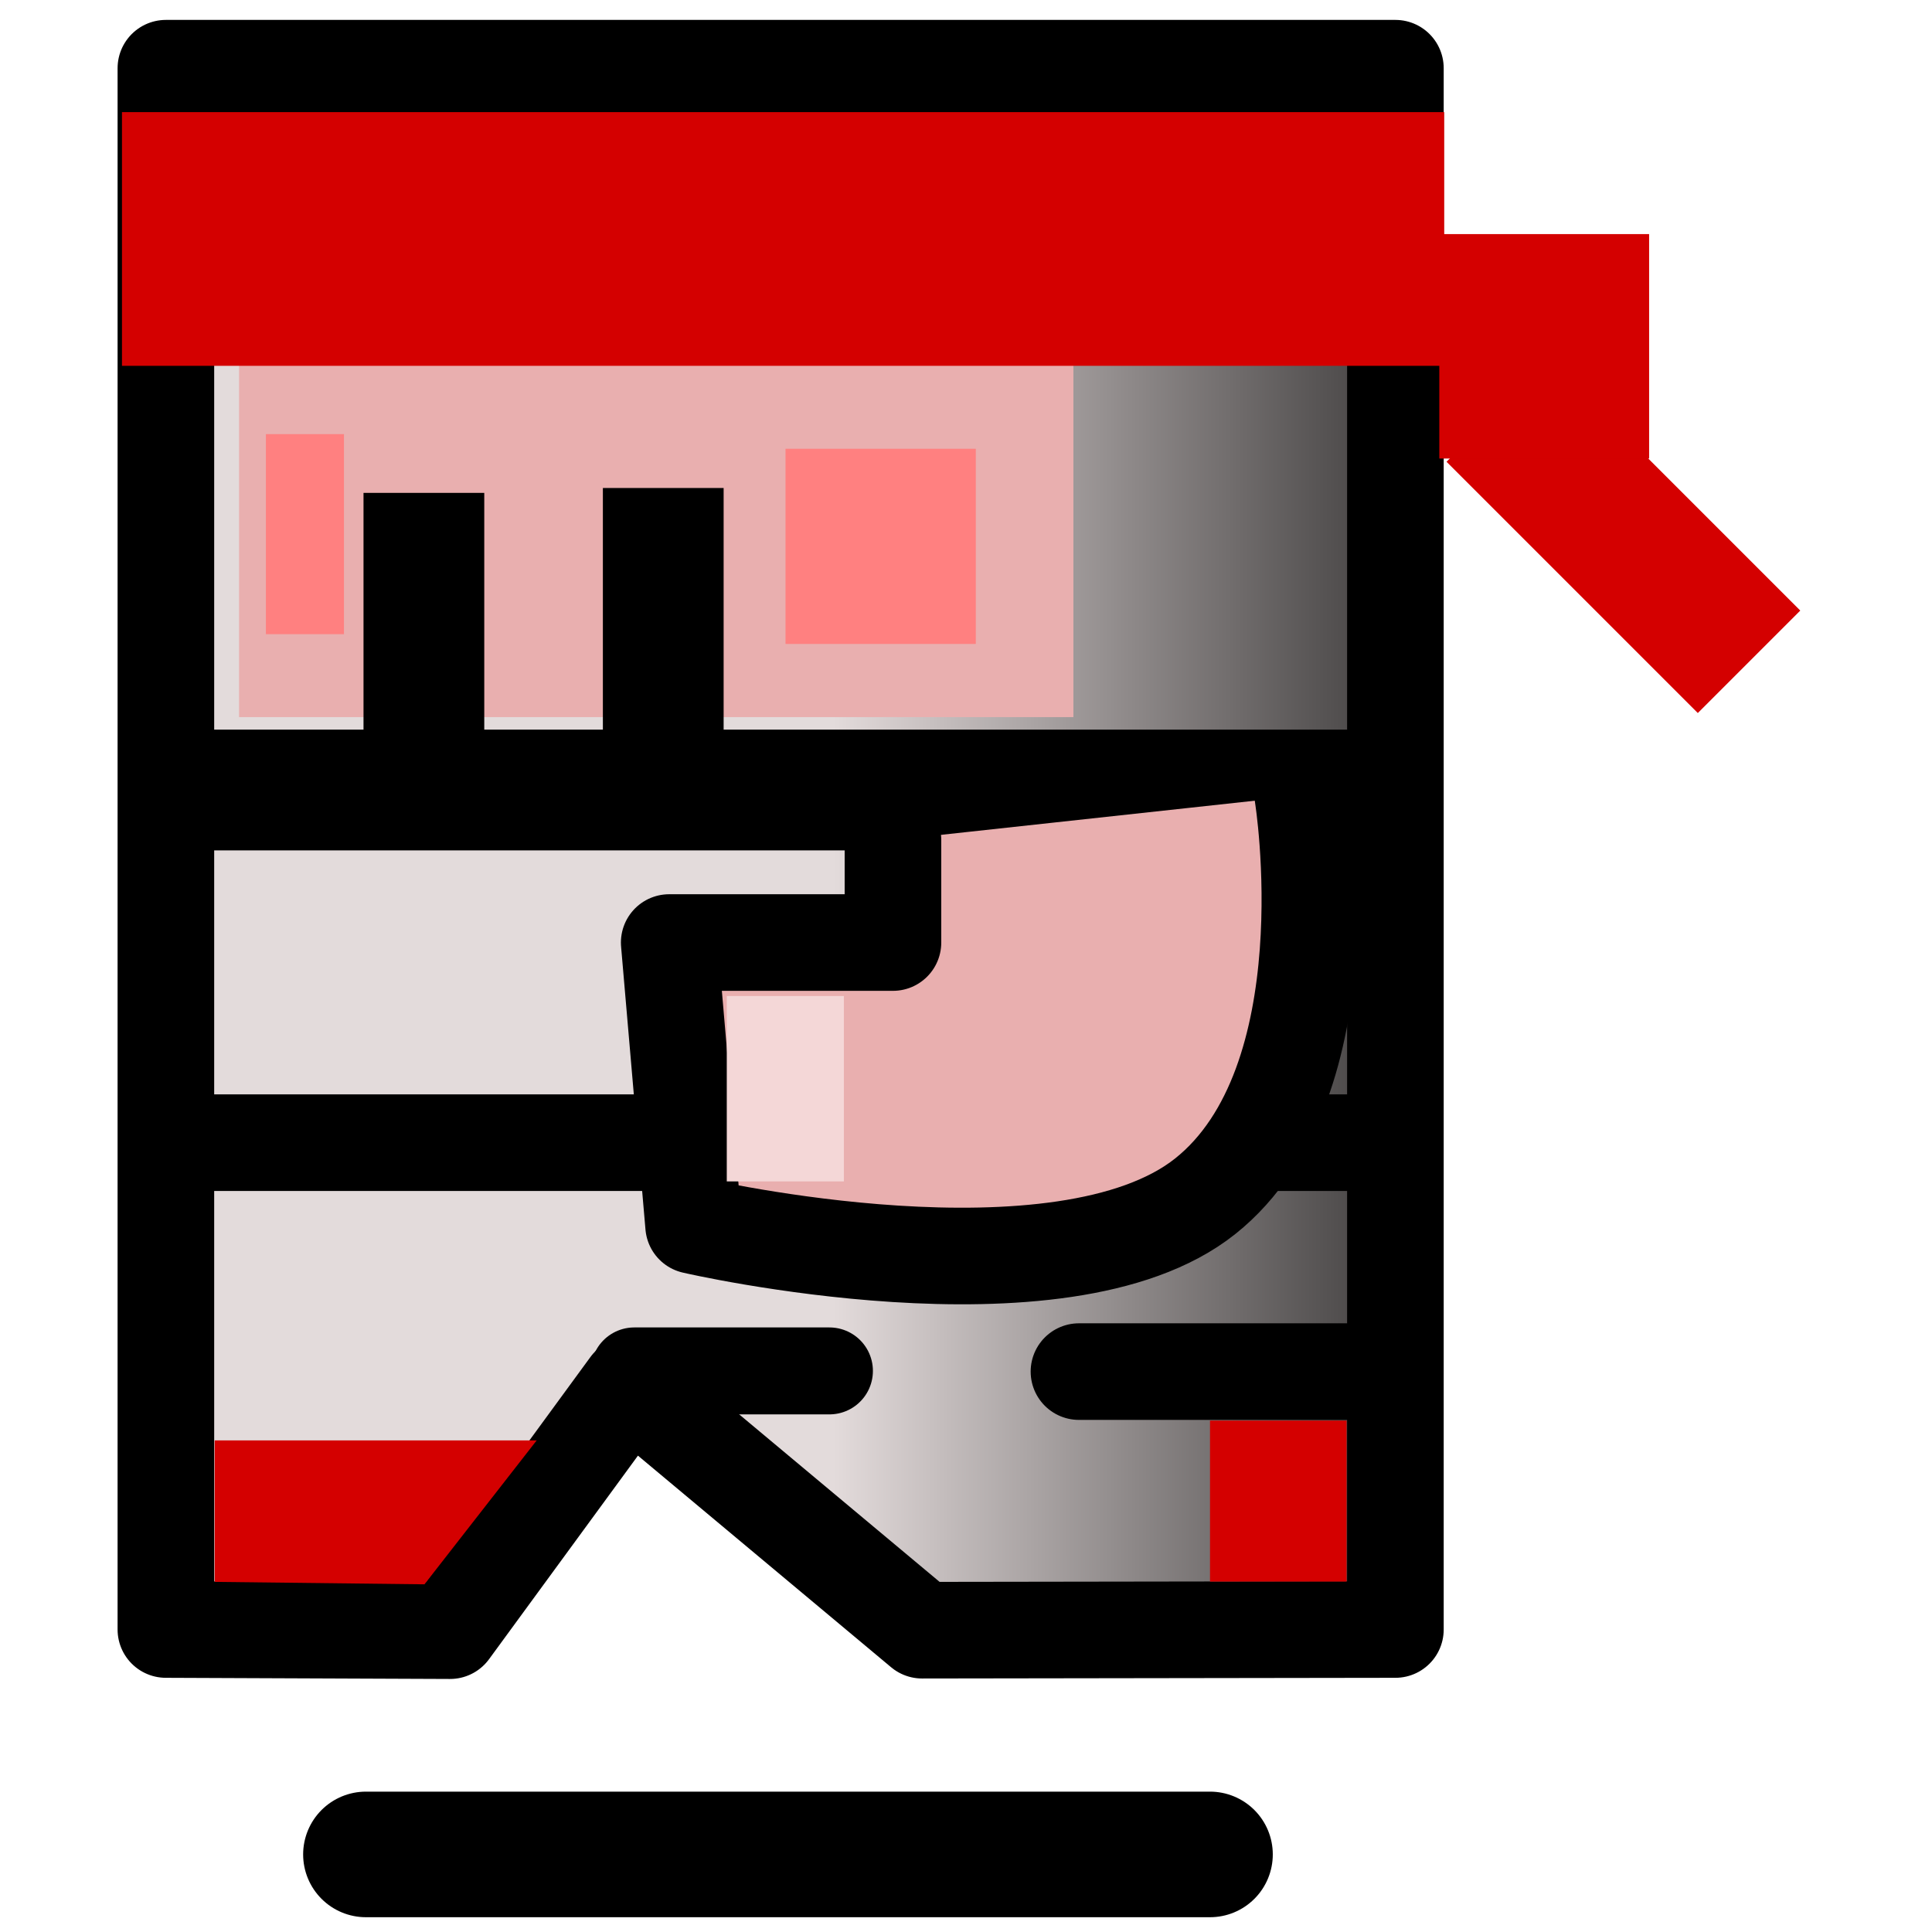
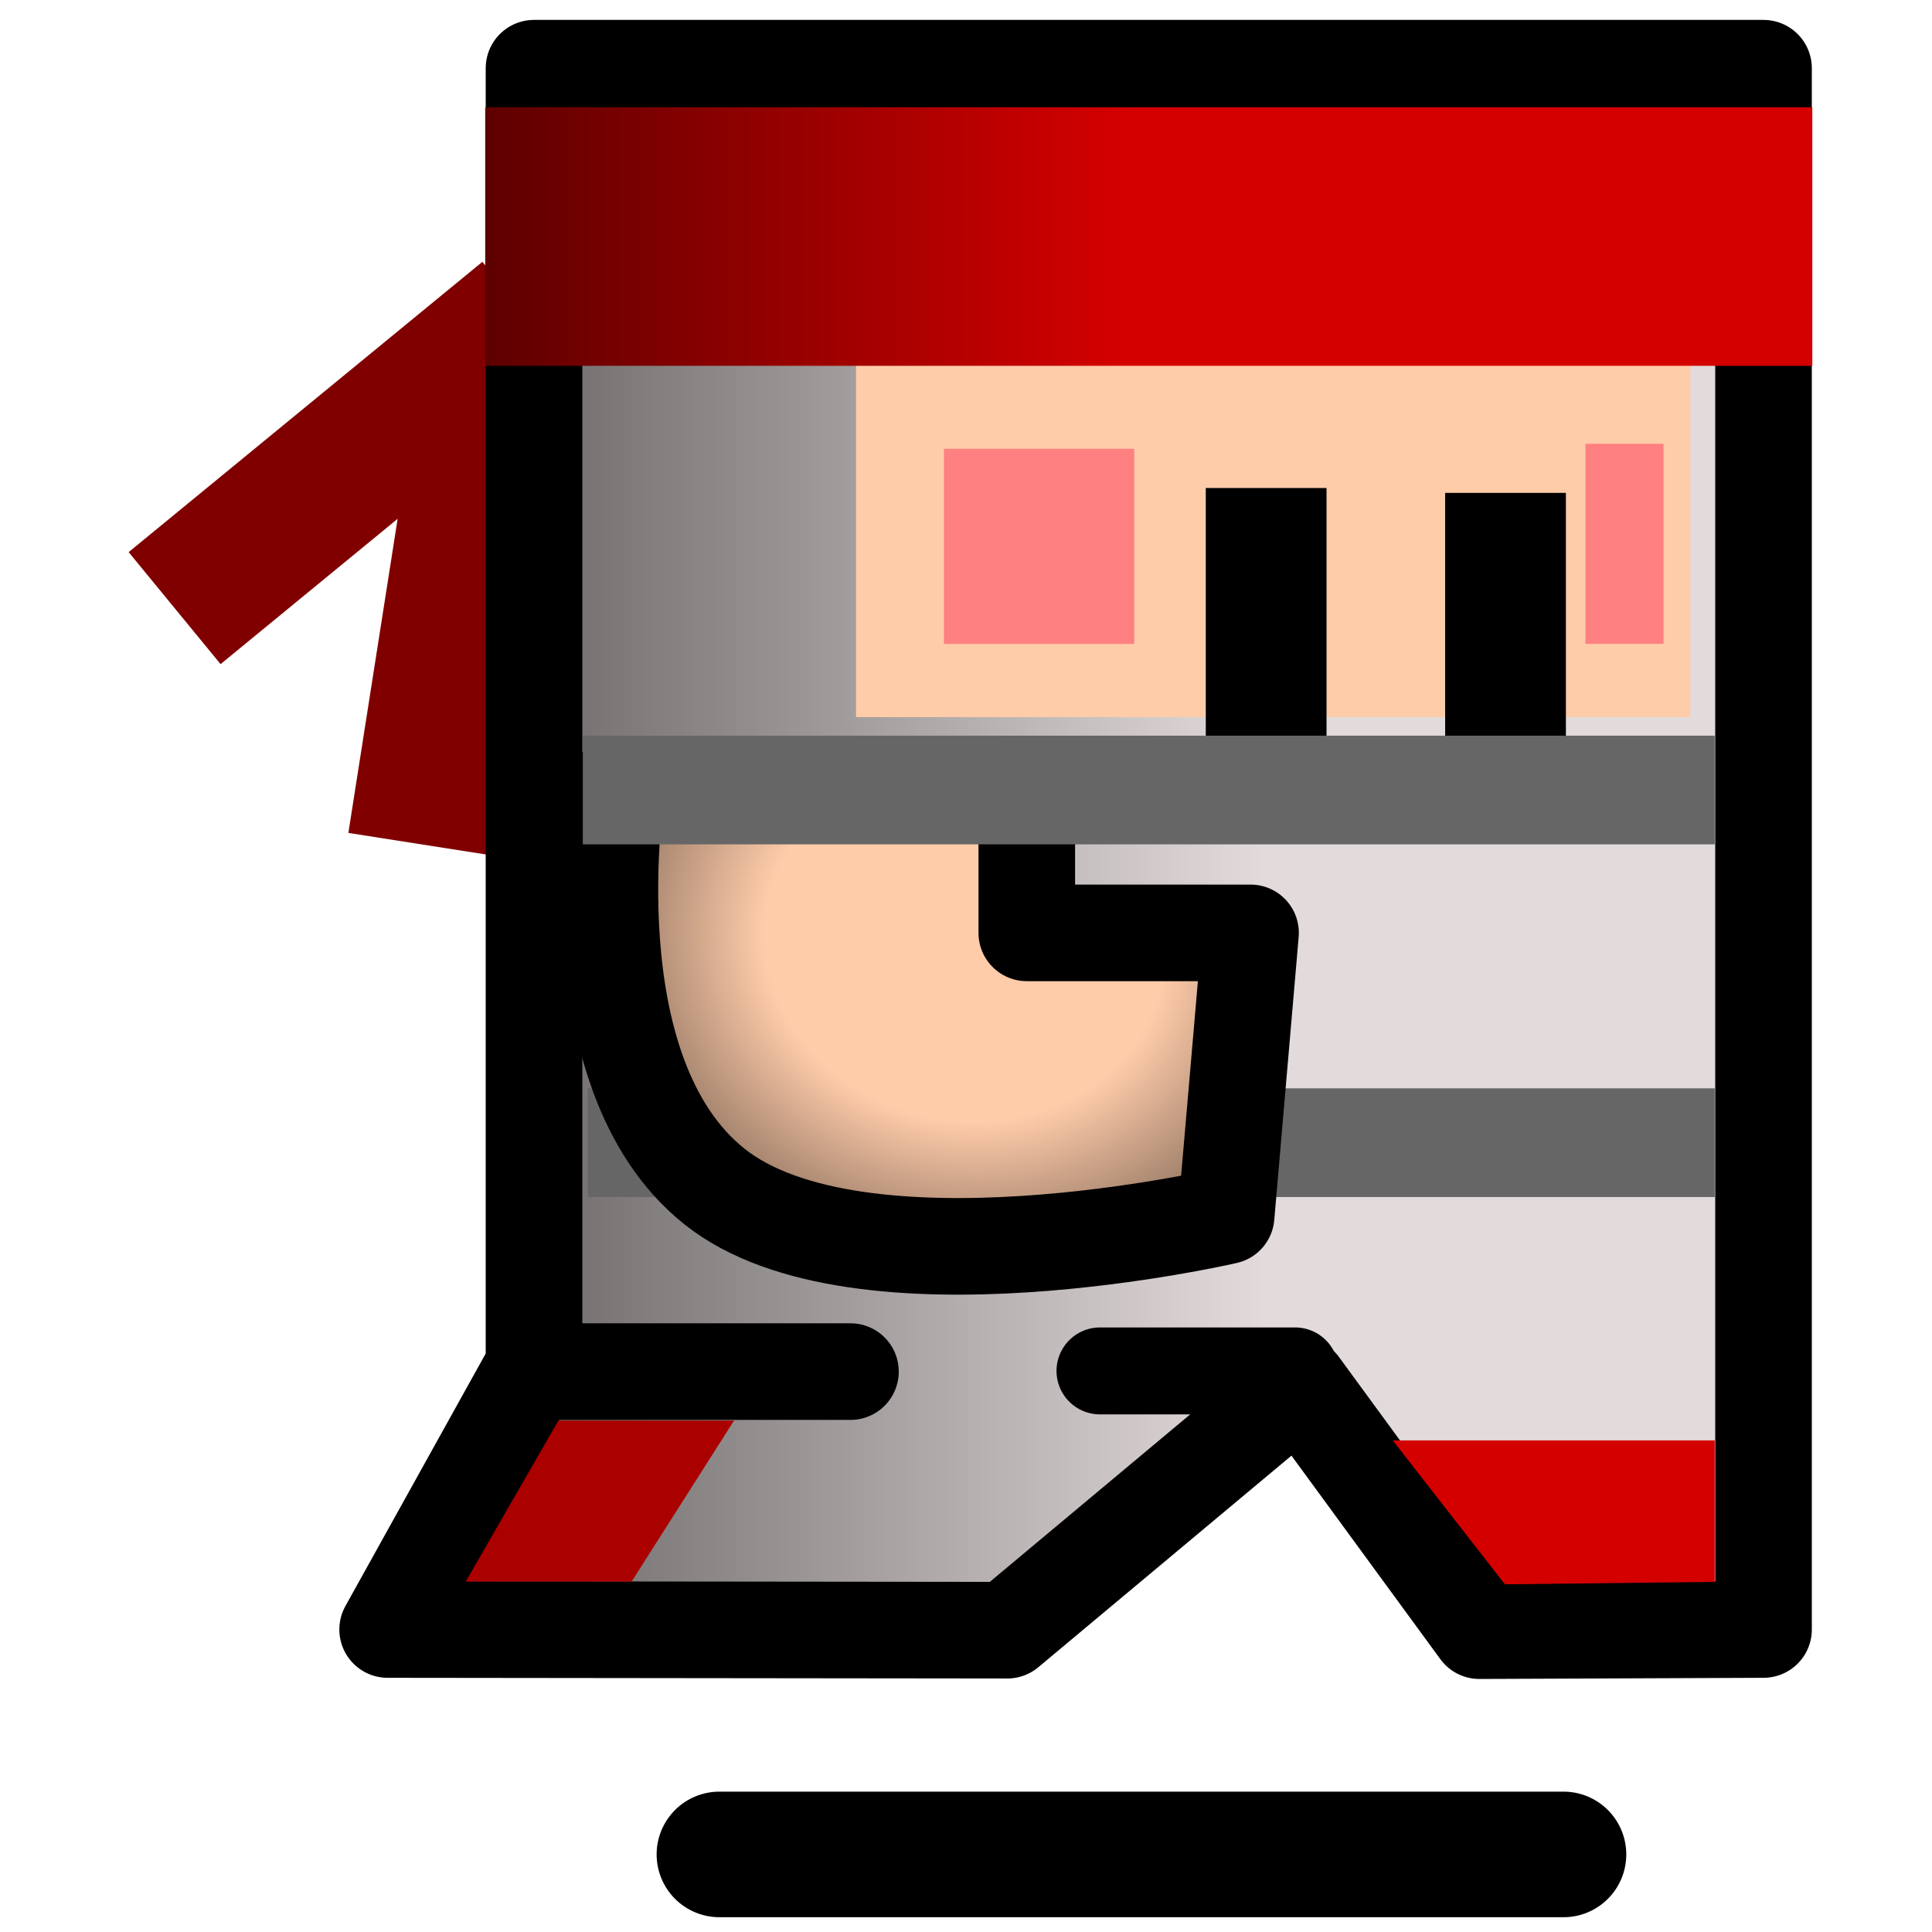
<svg xmlns="http://www.w3.org/2000/svg" xmlns:xlink="http://www.w3.org/1999/xlink" width="400" height="400" id="svg2" version="1.1">
  <defs id="defs4">
+     <linearGradient id="linearGradient3829">
+       <stop style="stop-color:#ffccaa;stop-opacity:1" offset="0" id="stop3831" />
+       <stop id="stop3841" offset="0.35" style="stop-color:#ffccaa;stop-opacity:1" />
+       <stop style="stop-color:#000000;stop-opacity:1;" offset="1" id="stop3833" />
+     </linearGradient>
+     <linearGradient id="linearGradient3813">
+       <stop style="stop-color:#000000;stop-opacity:1;" offset="0" id="stop3815" />
+       <stop style="stop-color:#d40000;stop-opacity:1;" offset="1" id="stop3817" />
+     </linearGradient>
    <linearGradient id="linearGradient3796">
      <stop style="stop-color:#e3dbdb;stop-opacity:1;" offset="0" id="stop3798" />
      <stop style="stop-color:#000000;stop-opacity:1" offset="1" id="stop3800" />
    </linearGradient>
-     <linearGradient xlink:href="#linearGradient3796" id="linearGradient3802" x1="172.656" y1="188.878" x2="336.395" y2="188.878" gradientUnits="userSpaceOnUse" />
+     <linearGradient xlink:href="#linearGradient3796" id="linearGradient3802" x1="138.047" y1="188.878" x2="437.743" y2="188.878" gradientUnits="userSpaceOnUse" gradientTransform="matrix(-1,0,0,1,399.4646,652.3622)" />
+     <linearGradient xlink:href="#linearGradient3813" id="linearGradient3819" x1="1.884" y1="701.334" x2="-234.61" y2="701.334" gradientUnits="userSpaceOnUse" gradientTransform="translate(2,0)" />
+     <radialGradient xlink:href="#linearGradient3829" id="radialGradient3837" cx="198.653" cy="854.645" fx="198.653" fy="854.645" r="76.321" gradientTransform="matrix(1.520979,0.3132882,-0.2772526,1.346031,134.4666,-365.0337)" gradientUnits="userSpaceOnUse" />
  </defs>
  <g id="layer1" transform="translate(0,-652.3622)">
    <rect style="fill:#000000;fill-opacity:1;fill-rule:nonzero;stroke:none" id="rect3835" width="400" height="400" x="-431.335" y="654.382" />
-     <path style="fill:none;stroke:#d40000;stroke-width:30;stroke-linecap:butt;stroke-linejoin:miter;stroke-miterlimit:4;stroke-opacity:1;stroke-dasharray:none" d="m 310.097,737.357 52.023,52.023" id="path3781" />
-     <path style="fill:url(#linearGradient3802);fill-opacity:1;fill-rule:nonzero;stroke:#000000;stroke-width:20;stroke-linejoin:round;stroke-miterlimit:4;stroke-opacity:1" d="m 34.345,14.122 254.558,0 0,323.249 -97.993,0.144 -60.601,-50.652 -37.127,50.749 -58.838,-0.241 z" id="rect3887" transform="translate(0,652.3622)" />
-     <path style="fill:none;stroke:#000000;stroke-width:25;stroke-linecap:butt;stroke-linejoin:miter;stroke-miterlimit:4;stroke-opacity:1;stroke-dasharray:none" d="m 33.335,815.926 256.579,0" id="path4399" />
-     <path style="fill:none;stroke:#000000;stroke-width:20;stroke-linecap:butt;stroke-linejoin:miter;stroke-miterlimit:4;stroke-opacity:1;stroke-dasharray:none" d="m 33.335,888.941 253.548,0" id="path4401" />
-     <path style="fill:none;stroke:#000000;stroke-width:20;stroke-linecap:round;stroke-linejoin:miter;stroke-miterlimit:4;stroke-opacity:1;stroke-dasharray:none" d="m 283.995,936.337 -60.609,0" id="path4409" />
-     <rect style="fill:#e9afaf;fill-opacity:1;fill-rule:nonzero;stroke:none" id="rect4423" width="172.736" height="105.056" x="49.497" y="695.778" />
-     <path style="fill:none;stroke:#000000;stroke-width:25;stroke-linecap:butt;stroke-linejoin:miter;stroke-miterlimit:4;stroke-opacity:1;stroke-dasharray:none" d="m 87.761,815.017 0,-60.609" id="path4411" />
-     <path style="fill:none;stroke:#000000;stroke-width:25;stroke-linecap:butt;stroke-linejoin:miter;stroke-miterlimit:4;stroke-opacity:1;stroke-dasharray:none" d="m 137.32,810.976 0,-57.579" id="path4413" />
-     <path style="fill:#d40000;fill-opacity:1;fill-rule:nonzero;stroke:none" d="m 44.447,950.58 66.67,0 -23.234,29.799 -43.437,-0.505 z" id="rect4415" />
-     <rect style="fill:#d40000;fill-opacity:1;fill-rule:nonzero;stroke:none" id="rect4417" width="28.284" height="33.335" x="250.518" y="946.479" />
-     <path style="fill:#e9afaf;fill-opacity:1;stroke:#000000;stroke-width:20;stroke-linecap:round;stroke-linejoin:round;stroke-miterlimit:4;stroke-opacity:1;stroke-dasharray:none" d="m 184.878,826.291 0,21.213 -46.325,0 5.051,58.589 c 0,0 76.156,17.646 105.924,-6.061 29.768,-23.707 20.203,-82.975 20.203,-82.975" id="path4419" />
-     <rect style="fill:#f4d7d7;fill-opacity:1;fill-rule:nonzero;stroke:none" id="rect4421" width="24.244" height="38.386" x="150.472" y="858.575" />
-     <rect style="fill:#ff8080;fill-opacity:1;fill-rule:nonzero;stroke:none" id="rect4425" width="39.396" height="40.406" x="162.635" y="745.276" />
-     <rect style="fill:#ff8080;fill-opacity:1;fill-rule:nonzero;stroke:none" id="rect4425-4" width="16.162" height="41.416" x="55.053" y="742.245" />
-     <rect style="fill:#d40000;fill-opacity:1;fill-rule:nonzero;stroke:none" id="rect4445" width="273.751" height="52.528" x="25.254" y="675.575" />
-     <rect style="fill:#d40000;fill-opacity:1;fill-rule:nonzero;stroke:none" id="rect3770" width="43.437" height="46.467" x="297.995" y="700.829" />
+     <path style="fill:none;stroke:#800000;stroke-width:30;stroke-linecap:butt;stroke-linejoin:miter;stroke-miterlimit:4;stroke-opacity:1;stroke-dasharray:none" d="M 109.388,718.164 36.152,778.268" id="path3781" />
+     <path style="fill:none;stroke:#800000;stroke-width:30;stroke-linecap:butt;stroke-linejoin:miter;stroke-miterlimit:4;stroke-opacity:1;stroke-dasharray:none" d="M 102.639,727.06 86.945,827.132" id="path3781-7" />
+     <path style="fill:url(#linearGradient3802);fill-opacity:1;fill-rule:nonzero;stroke:#000000;stroke-width:20;stroke-linejoin:round;stroke-miterlimit:4;stroke-opacity:1" d="m 365.119,666.484 -254.558,0 0,268.701 -30.305,54.548 128.297,0.144 60.601,-50.652 37.127,50.749 58.838,-0.241 z" id="rect3887" />
+     <path style="fill:none;stroke:#666666;stroke-width:22.5;stroke-linecap:butt;stroke-linejoin:miter;stroke-miterlimit:4;stroke-opacity:1;stroke-dasharray:none" d="m 355.018,888.941 -233.345,0" id="path4401" />
+     <path style="fill:none;stroke:#000000;stroke-width:20;stroke-linecap:round;stroke-linejoin:miter;stroke-miterlimit:4;stroke-opacity:1;stroke-dasharray:none" d="m 115.47,936.337 60.609,0" id="path4409" />
+     <rect style="fill:#ffccaa;fill-opacity:1;fill-rule:nonzero;stroke:none" id="rect4423" width="172.736" height="105.056" x="-349.967" y="695.778" transform="scale(-1,1)" />
+     <path style="fill:none;stroke:#000000;stroke-width:25;stroke-linecap:butt;stroke-linejoin:miter;stroke-miterlimit:4;stroke-opacity:1;stroke-dasharray:none" d="m 311.703,805.926 0,-51.518" id="path4411" />
+     <path style="fill:none;stroke:#000000;stroke-width:25;stroke-linecap:butt;stroke-linejoin:miter;stroke-miterlimit:4;stroke-opacity:1;stroke-dasharray:none" d="m 262.145,805.926 0,-52.528" id="path4413" />
+     <path style="fill:#d40000;fill-opacity:1;fill-rule:nonzero;stroke:none" d="m 355.018,950.58 -66.67,0 23.234,29.799 43.437,-0.505 z" id="rect4415" />
+     <path transform="scale(-1,1)" style="fill:#aa0000;fill-opacity:1;fill-rule:nonzero;stroke:none" d="m -151.977,946.479 36.365,0 19.193,33.335 -34.345,0 z" id="rect4417" />
+     <path style="fill:url(#radialGradient3837);fill-opacity:1;stroke:#000000;stroke-width:20;stroke-linecap:round;stroke-linejoin:round;stroke-miterlimit:4;stroke-opacity:1;stroke-dasharray:none" d="m 212.586,824.291 0,21.213 46.325,0 -5.051,58.589 c 0,0 -76.156,17.646 -105.924,-6.061 -29.768,-23.707 -20.203,-82.975 -20.203,-82.975" id="path4419" />
+     <path style="fill:none;stroke:#666666;stroke-width:22.5;stroke-linecap:butt;stroke-linejoin:miter;stroke-miterlimit:4;stroke-opacity:1;stroke-dasharray:none" d="m 355.018,815.926 -234.355,0" id="path4399" />
+     <rect style="fill:#ff8080;fill-opacity:1;fill-rule:nonzero;stroke:none" id="rect4425" width="39.396" height="40.406" x="-234.83" y="745.276" transform="scale(-1,1)" />
+     <rect style="fill:#ff8080;fill-opacity:1;fill-rule:nonzero;stroke:none" id="rect4425-4" width="16.162" height="41.416" x="-344.411" y="744.245" transform="scale(-1,1)" />
+     <rect style="fill:url(#linearGradient3819);fill-opacity:1;fill-rule:nonzero;stroke:none" id="rect4445" width="274.762" height="53.538" x="-375.221" y="674.565" transform="scale(-1,1)" />
    <flowRoot xml:space="preserve" id="flowRoot3774" style="fill:black;stroke:none;stroke-opacity:1;stroke-width:1px;stroke-linejoin:miter;stroke-linecap:butt;fill-opacity:1;font-family:Bitstream Vera Sans Mono;font-style:normal;font-weight:bold;font-size:50px;line-height:125%;letter-spacing:0px;word-spacing:0px;-inkscape-font-specification:Bitstream Vera Sans Mono Bold;font-stretch:normal;font-variant:normal">
      <flowRegion id="flowRegion3776">
        <rect id="rect3778" width="51.518" height="50.508" x="60.609" y="177.766" style="-inkscape-font-specification:Bitstream Vera Sans Mono Bold;font-family:Bitstream Vera Sans Mono;font-weight:bold;font-style:normal;font-stretch:normal;font-variant:normal;font-size:50px" />
      </flowRegion>
      <flowPara id="flowPara3780" />
    </flowRoot>
-     <path style="fill:none;stroke:#000000;stroke-width:26;stroke-linecap:round;stroke-linejoin:miter;stroke-miterlimit:4;stroke-opacity:1;stroke-dasharray:none" d="m 75.761,1036.301 174.756,0" id="path3804" />
-     <path style="fill:none;stroke:#000000;stroke-width:18;stroke-linecap:round;stroke-linejoin:miter;stroke-opacity:1;stroke-miterlimit:4;stroke-dasharray:none" d="m 131.32,283.832 40.406,0" id="path3779" transform="translate(0,652.3622)" />
+     <path style="fill:none;stroke:#000000;stroke-width:26;stroke-linecap:round;stroke-linejoin:miter;stroke-miterlimit:4;stroke-opacity:1;stroke-dasharray:none" d="m 323.703,1036.301 -174.756,0" id="path3804" />
+     <path style="fill:none;stroke:#000000;stroke-width:18;stroke-linecap:round;stroke-linejoin:miter;stroke-miterlimit:4;stroke-opacity:1;stroke-dasharray:none" d="m 268.145,936.195 -40.406,0" id="path3779" />
  </g>
</svg>
